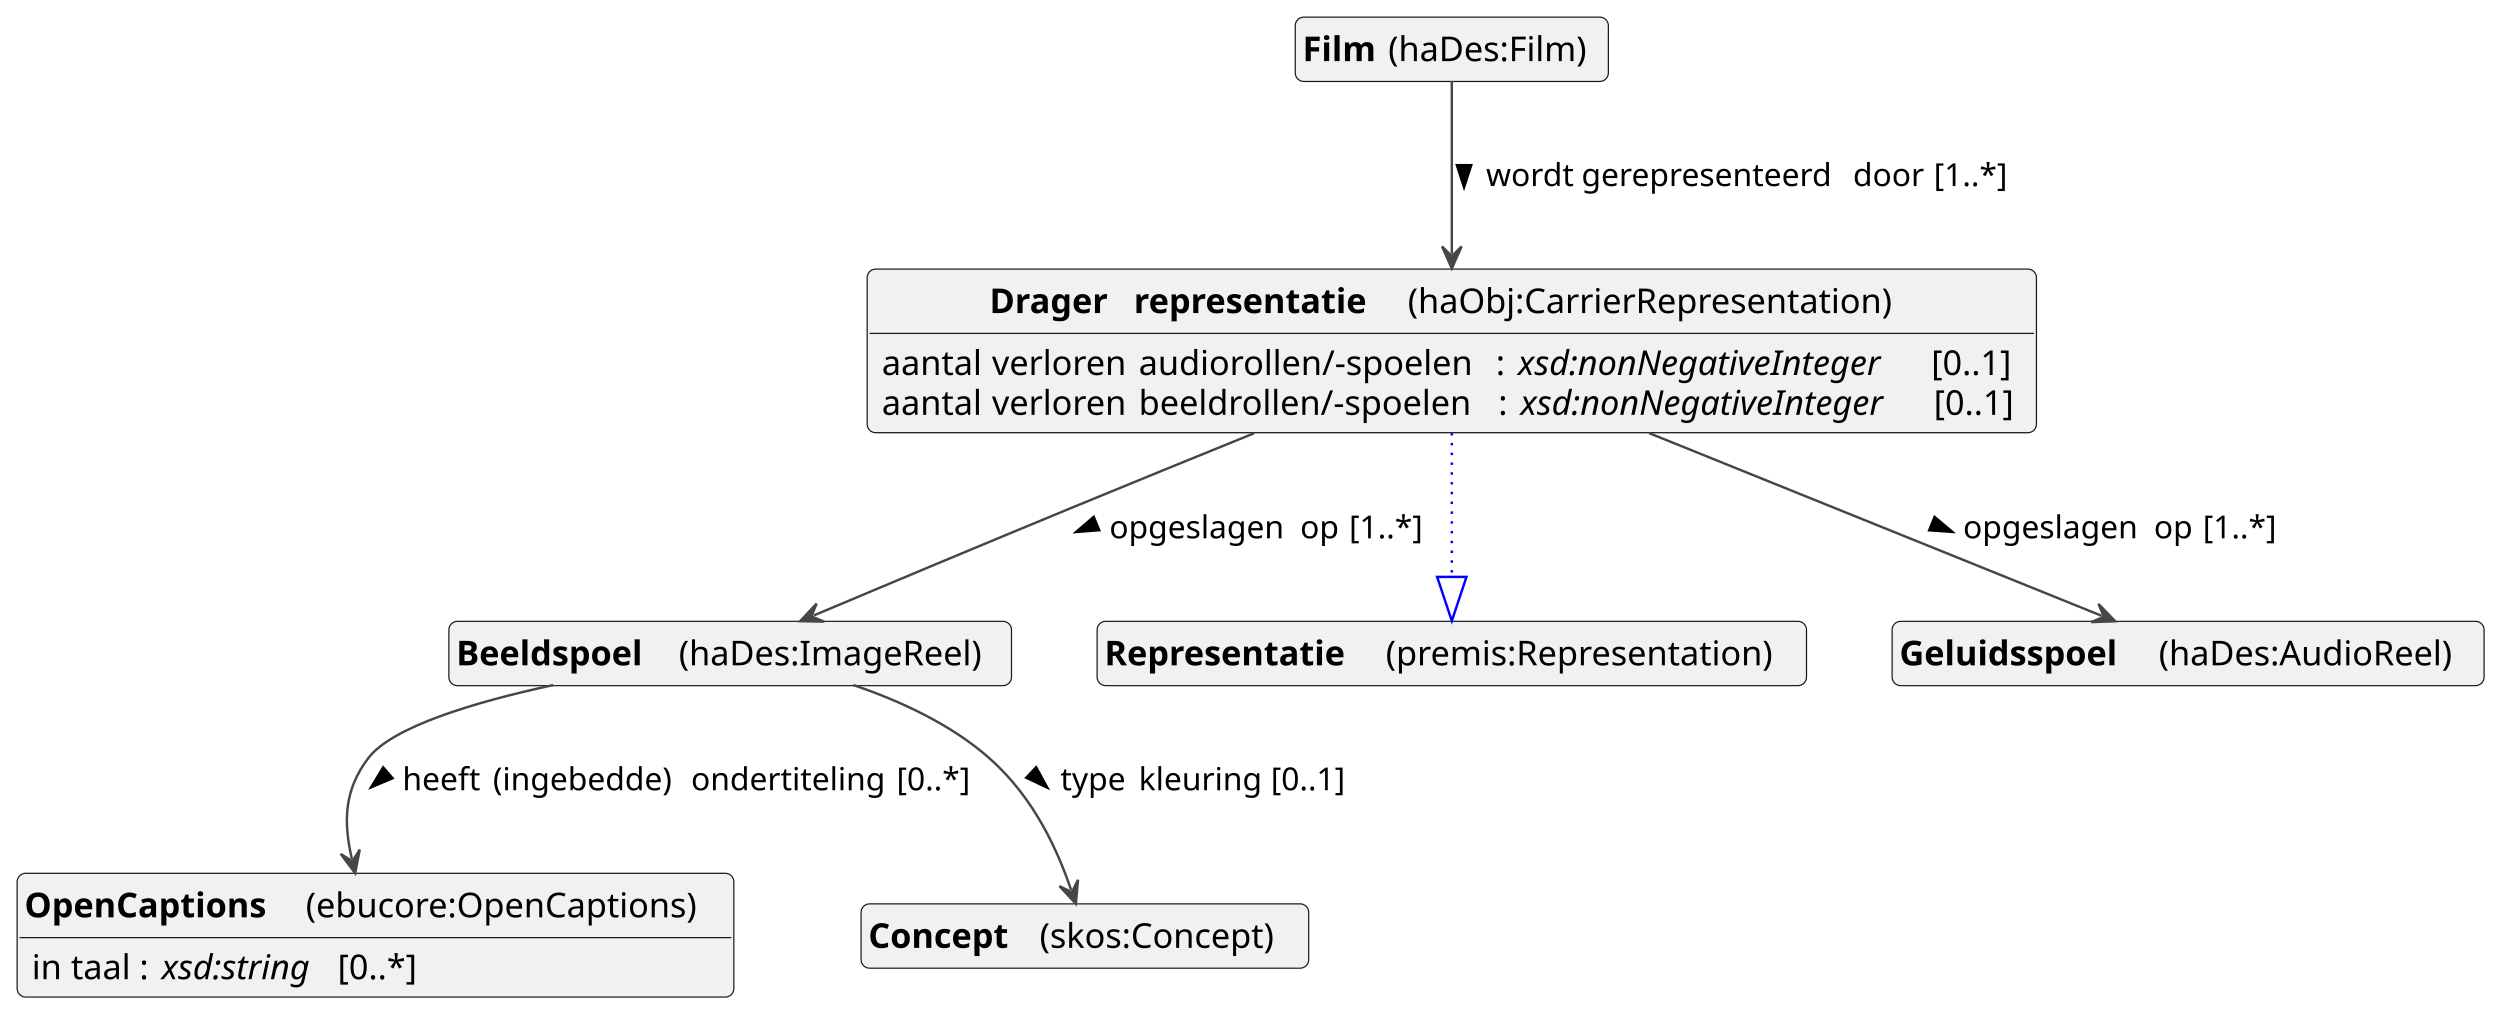
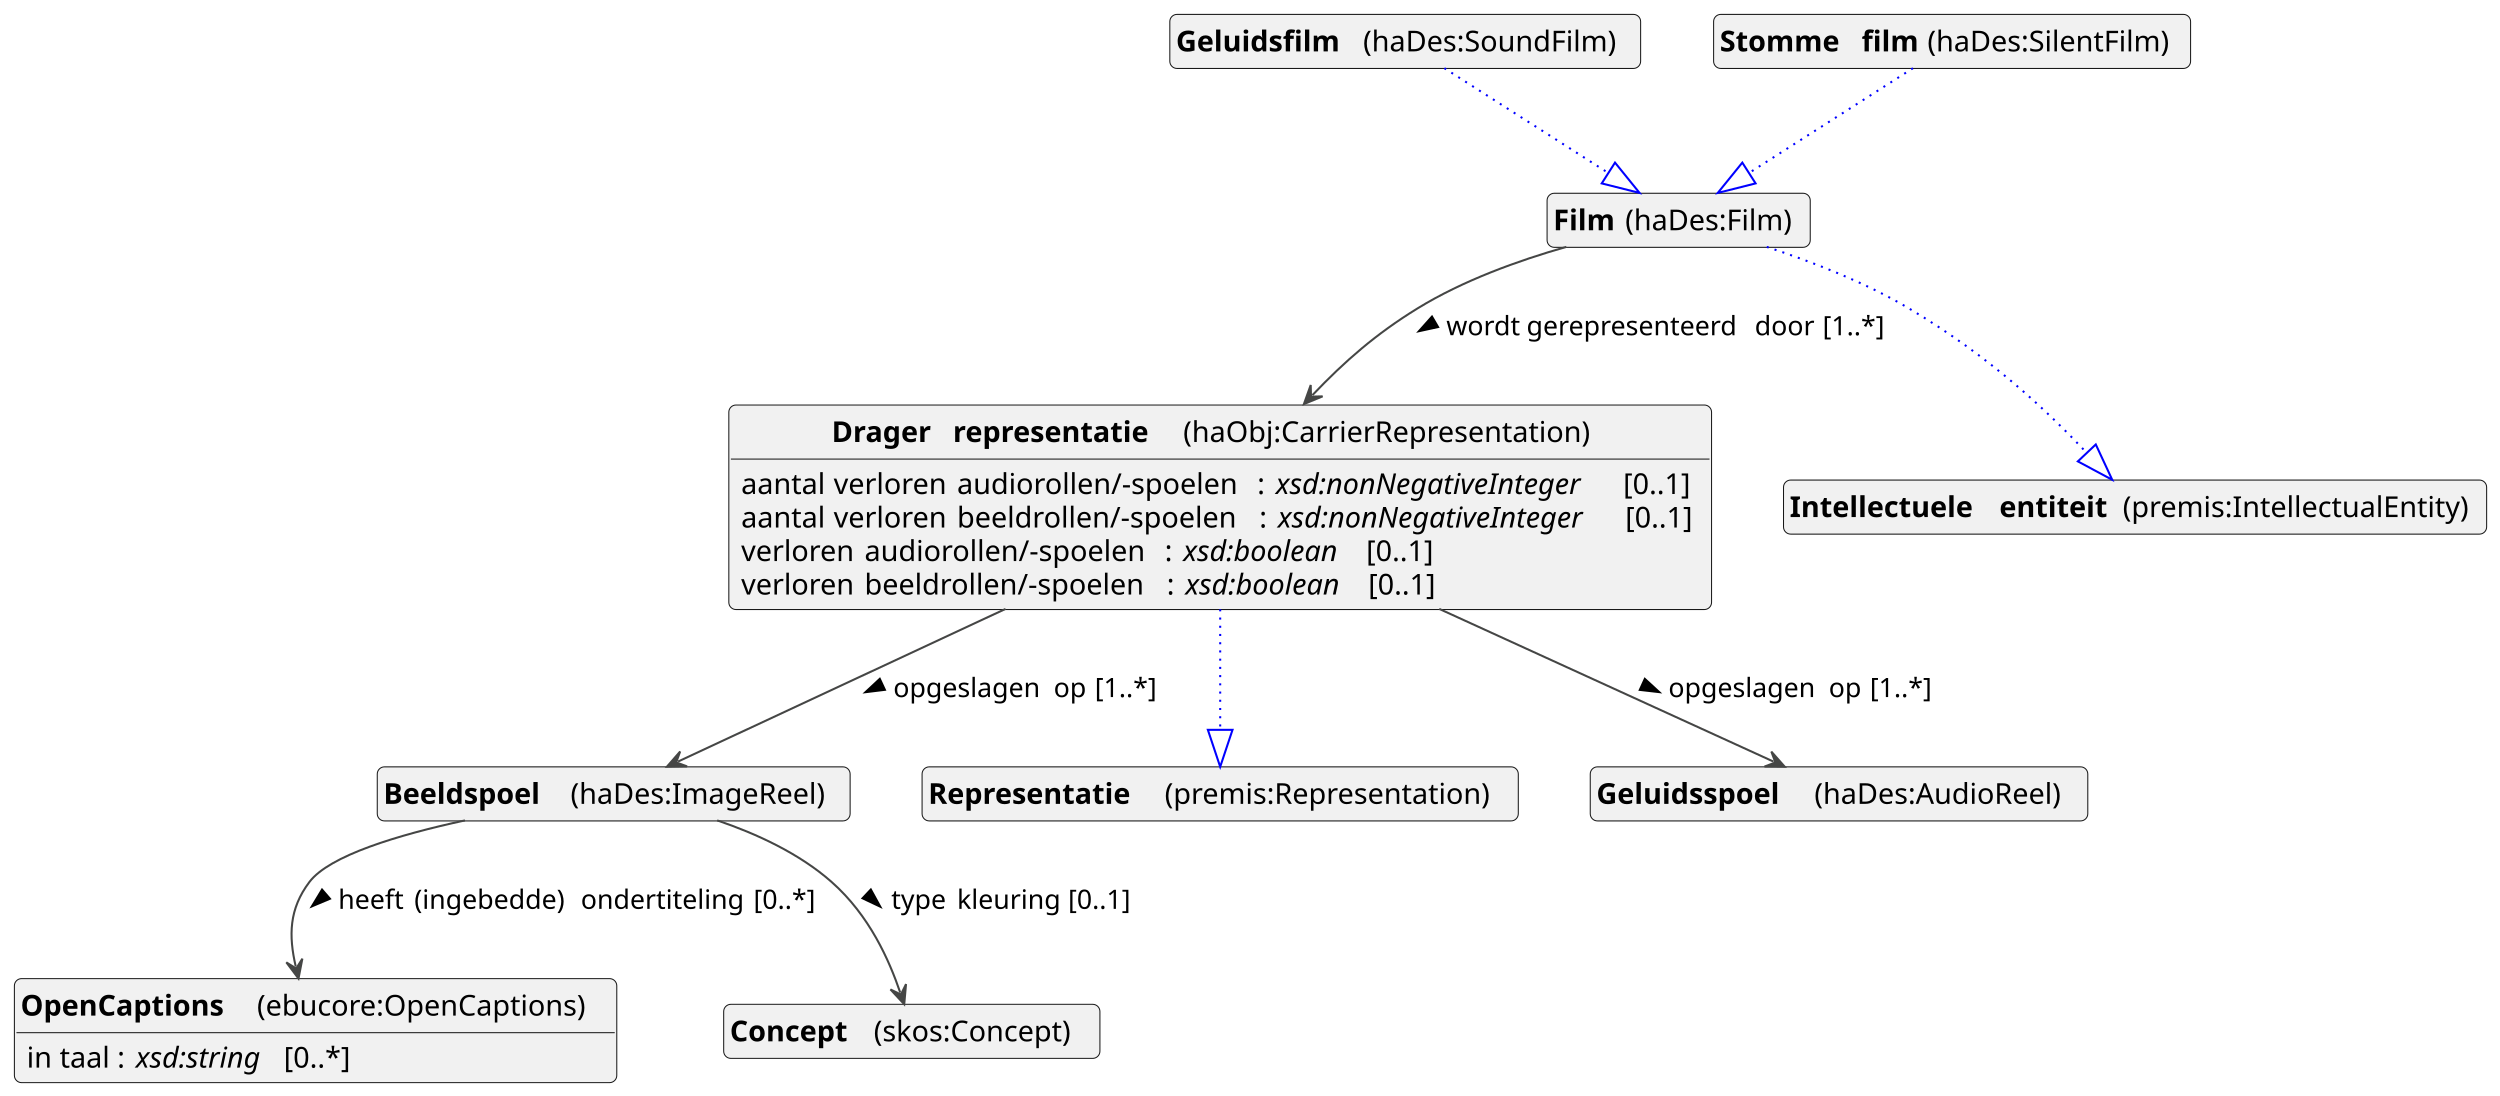
- <svg xmlns="http://www.w3.org/2000/svg" xmlns:xlink="http://www.w3.org/1999/xlink" contentStyleType="text/css" height="414px" preserveAspectRatio="none" style="width:1022px;height:414px;background:#FFFFFF;" version="1.1" viewBox="0 0 1022 414" width="1022px" zoomAndPan="magnify">
+ <svg xmlns="http://www.w3.org/2000/svg" xmlns:xlink="http://www.w3.org/1999/xlink" contentStyleType="text/css" height="533px" preserveAspectRatio="none" style="width:1216px;height:533px;background:#FFFFFF;" version="1.1" viewBox="0 0 1216 533" width="1216px" zoomAndPan="magnify">
  <defs />
  <g>
    <a href="#ebucore%3AOpenCaptions" target="_top" title="#ebucore%3AOpenCaptions" xlink:actuate="onRequest" xlink:href="#ebucore%3AOpenCaptions" xlink:show="new" xlink:title="#ebucore%3AOpenCaptions" xlink:type="simple">
      <g id="elem_ebucore_OpenCaptions">
-         <rect codeLine="15" fill="#F1F1F1" height="50.594" id="ebucore_OpenCaptions" rx="3.5" ry="3.5" style="stroke:#181818;stroke-width:0.5;" width="293" x="7" y="357" />
-         <text fill="#000000" font-family="sans-serif" font-size="14" font-weight="bold" lengthAdjust="spacing" textLength="111" x="10" y="374.995">OpenCaptions</text>
-         <text fill="#000000" font-family="sans-serif" font-size="14" lengthAdjust="spacing" textLength="4" x="121" y="374.995"> </text>
-         <text fill="#000000" font-family="sans-serif" font-size="14" lengthAdjust="spacing" textLength="172" x="125" y="374.995">(ebucore:OpenCaptions)</text>
-         <line style="stroke:#181818;stroke-width:0.5;" x1="8" x2="299" y1="383.297" y2="383.297" />
-         <text fill="#000000" font-family="sans-serif" font-size="14" lengthAdjust="spacing" textLength="12" x="13" y="400.292">in</text>
-         <text fill="#000000" font-family="sans-serif" font-size="14" lengthAdjust="spacing" textLength="4" x="25" y="400.292"> </text>
-         <text fill="#000000" font-family="sans-serif" font-size="14" lengthAdjust="spacing" textLength="24" x="29" y="400.292">taal</text>
-         <text fill="#000000" font-family="sans-serif" font-size="14" lengthAdjust="spacing" textLength="4" x="53" y="400.292"> </text>
-         <text fill="#000000" font-family="sans-serif" font-size="14" lengthAdjust="spacing" textLength="5" x="57" y="400.292">:</text>
-         <text fill="#000000" font-family="sans-serif" font-size="14" lengthAdjust="spacing" textLength="4" x="62" y="400.292"> </text>
-         <text fill="#000000" font-family="sans-serif" font-size="14" font-style="italic" lengthAdjust="spacing" textLength="68" x="66" y="400.292">xsd:string</text>
-         <text fill="#000000" font-family="sans-serif" font-size="14" lengthAdjust="spacing" textLength="4" x="134" y="400.292"> </text>
-         <text fill="#000000" font-family="sans-serif" font-size="14" lengthAdjust="spacing" textLength="34" x="138" y="400.292">[0..*]</text>
+         <rect codeLine="15" fill="#F1F1F1" height="50.594" id="ebucore_OpenCaptions" rx="3.5" ry="3.5" style="stroke:#181818;stroke-width:0.5;" width="293" x="7" y="476" />
+         <text fill="#000000" font-family="sans-serif" font-size="14" font-weight="bold" lengthAdjust="spacing" textLength="111" x="10" y="493.995">OpenCaptions</text>
+         <text fill="#000000" font-family="sans-serif" font-size="14" lengthAdjust="spacing" textLength="4" x="121" y="493.995"> </text>
+         <text fill="#000000" font-family="sans-serif" font-size="14" lengthAdjust="spacing" textLength="172" x="125" y="493.995">(ebucore:OpenCaptions)</text>
+         <line style="stroke:#181818;stroke-width:0.5;" x1="8" x2="299" y1="502.297" y2="502.297" />
+         <text fill="#000000" font-family="sans-serif" font-size="14" lengthAdjust="spacing" textLength="12" x="13" y="519.292">in</text>
+         <text fill="#000000" font-family="sans-serif" font-size="14" lengthAdjust="spacing" textLength="4" x="25" y="519.292"> </text>
+         <text fill="#000000" font-family="sans-serif" font-size="14" lengthAdjust="spacing" textLength="24" x="29" y="519.292">taal</text>
+         <text fill="#000000" font-family="sans-serif" font-size="14" lengthAdjust="spacing" textLength="4" x="53" y="519.292"> </text>
+         <text fill="#000000" font-family="sans-serif" font-size="14" lengthAdjust="spacing" textLength="5" x="57" y="519.292">:</text>
+         <text fill="#000000" font-family="sans-serif" font-size="14" lengthAdjust="spacing" textLength="4" x="62" y="519.292"> </text>
+         <text fill="#000000" font-family="sans-serif" font-size="14" font-style="italic" lengthAdjust="spacing" textLength="68" x="66" y="519.292">xsd:string</text>
+         <text fill="#000000" font-family="sans-serif" font-size="14" lengthAdjust="spacing" textLength="4" x="134" y="519.292"> </text>
+         <text fill="#000000" font-family="sans-serif" font-size="14" lengthAdjust="spacing" textLength="34" x="138" y="519.292">[0..*]</text>
      </g>
    </a>
    <a href="#haDes%3AImageReel" target="_top" title="#haDes%3AImageReel" xlink:actuate="onRequest" xlink:href="#haDes%3AImageReel" xlink:show="new" xlink:title="#haDes%3AImageReel" xlink:type="simple">
      <g id="elem_haDes_ImageReel">
-         <rect codeLine="16" fill="#F1F1F1" height="26.297" id="haDes_ImageReel" rx="3.5" ry="3.5" style="stroke:#181818;stroke-width:0.5;" width="230" x="183.5" y="254" />
-         <text fill="#000000" font-family="sans-serif" font-size="14" font-weight="bold" lengthAdjust="spacing" textLength="87" x="186.5" y="271.995">Beeldspoel</text>
-         <text fill="#000000" font-family="sans-serif" font-size="14" lengthAdjust="spacing" textLength="4" x="273.5" y="271.995"> </text>
-         <text fill="#000000" font-family="sans-serif" font-size="14" lengthAdjust="spacing" textLength="133" x="277.5" y="271.995">(haDes:ImageReel)</text>
+         <rect codeLine="16" fill="#F1F1F1" height="26.297" id="haDes_ImageReel" rx="3.5" ry="3.5" style="stroke:#181818;stroke-width:0.5;" width="230" x="183.5" y="373" />
+         <text fill="#000000" font-family="sans-serif" font-size="14" font-weight="bold" lengthAdjust="spacing" textLength="87" x="186.5" y="390.995">Beeldspoel</text>
+         <text fill="#000000" font-family="sans-serif" font-size="14" lengthAdjust="spacing" textLength="4" x="273.5" y="390.995"> </text>
+         <text fill="#000000" font-family="sans-serif" font-size="14" lengthAdjust="spacing" textLength="133" x="277.5" y="390.995">(haDes:ImageReel)</text>
      </g>
    </a>
    <a href="../../terms/nl#skos%3AConcept" target="_top" title="../../terms/nl#skos%3AConcept" xlink:actuate="onRequest" xlink:href="../../terms/nl#skos%3AConcept" xlink:show="new" xlink:title="../../terms/nl#skos%3AConcept" xlink:type="simple">
      <g id="elem_skos_Concept">
-         <rect codeLine="17" fill="#F1F1F1" height="26.297" id="skos_Concept" rx="3.5" ry="3.5" style="stroke:#181818;stroke-width:0.5;" width="183" x="352" y="369.5" />
-         <text fill="#000000" font-family="sans-serif" font-size="14" font-weight="bold" lengthAdjust="spacing" textLength="66" x="355" y="387.495">Concept</text>
-         <text fill="#000000" font-family="sans-serif" font-size="14" lengthAdjust="spacing" textLength="4" x="421" y="387.495"> </text>
-         <text fill="#000000" font-family="sans-serif" font-size="14" lengthAdjust="spacing" textLength="107" x="425" y="387.495">(skos:Concept)</text>
+         <rect codeLine="17" fill="#F1F1F1" height="26.297" id="skos_Concept" rx="3.5" ry="3.5" style="stroke:#181818;stroke-width:0.5;" width="183" x="352" y="488.5" />
+         <text fill="#000000" font-family="sans-serif" font-size="14" font-weight="bold" lengthAdjust="spacing" textLength="66" x="355" y="506.495">Concept</text>
+         <text fill="#000000" font-family="sans-serif" font-size="14" lengthAdjust="spacing" textLength="4" x="421" y="506.495"> </text>
+         <text fill="#000000" font-family="sans-serif" font-size="14" lengthAdjust="spacing" textLength="107" x="425" y="506.495">(skos:Concept)</text>
      </g>
    </a>
    <a href="../../audiovisual/nl#haObj%3ACarrierRepresentation" target="_top" title="../../audiovisual/nl#haObj%3ACarrierRepresentation" xlink:actuate="onRequest" xlink:href="../../audiovisual/nl#haObj%3ACarrierRepresentation" xlink:show="new" xlink:title="../../audiovisual/nl#haObj%3ACarrierRepresentation" xlink:type="simple">
      <g id="elem_haObj_CarrierRepresentation">
-         <rect codeLine="18" fill="#F1F1F1" height="66.891" id="haObj_CarrierRepresentation" rx="3.5" ry="3.5" style="stroke:#181818;stroke-width:0.5;" width="478" x="354.5" y="110" />
-         <text fill="#000000" font-family="sans-serif" font-size="14" font-weight="bold" lengthAdjust="spacing" textLength="54" x="404.5" y="127.995">Drager</text>
-         <text fill="#000000" font-family="sans-serif" font-size="14" font-weight="bold" lengthAdjust="spacing" textLength="5" x="458.5" y="127.995"> </text>
-         <text fill="#000000" font-family="sans-serif" font-size="14" font-weight="bold" lengthAdjust="spacing" textLength="108" x="463.5" y="127.995">representatie</text>
-         <text fill="#000000" font-family="sans-serif" font-size="14" lengthAdjust="spacing" textLength="4" x="571.5" y="127.995"> </text>
-         <text fill="#000000" font-family="sans-serif" font-size="14" lengthAdjust="spacing" textLength="207" x="575.5" y="127.995">(haObj:CarrierRepresentation)</text>
-         <line style="stroke:#181818;stroke-width:0.5;" x1="355.5" x2="831.5" y1="136.297" y2="136.297" />
-         <text fill="#000000" font-family="sans-serif" font-size="14" lengthAdjust="spacing" textLength="41" x="360.5" y="153.292">aantal</text>
-         <text fill="#000000" font-family="sans-serif" font-size="14" lengthAdjust="spacing" textLength="4" x="401.5" y="153.292"> </text>
-         <text fill="#000000" font-family="sans-serif" font-size="14" lengthAdjust="spacing" textLength="56" x="405.5" y="153.292">verloren</text>
-         <text fill="#000000" font-family="sans-serif" font-size="14" lengthAdjust="spacing" textLength="4" x="461.5" y="153.292"> </text>
-         <text fill="#000000" font-family="sans-serif" font-size="14" lengthAdjust="spacing" textLength="142" x="465.5" y="153.292">audiorollen/-spoelen</text>
-         <text fill="#000000" font-family="sans-serif" font-size="14" lengthAdjust="spacing" textLength="4" x="607.5" y="153.292"> </text>
-         <text fill="#000000" font-family="sans-serif" font-size="14" lengthAdjust="spacing" textLength="5" x="611.5" y="153.292">:</text>
-         <text fill="#000000" font-family="sans-serif" font-size="14" lengthAdjust="spacing" textLength="4" x="616.5" y="153.292"> </text>
-         <text fill="#000000" font-family="sans-serif" font-size="14" font-style="italic" lengthAdjust="spacing" textLength="165" x="620.5" y="153.292">xsd:nonNegativeInteger</text>
-         <text fill="#000000" font-family="sans-serif" font-size="14" lengthAdjust="spacing" textLength="4" x="785.5" y="153.292"> </text>
-         <text fill="#000000" font-family="sans-serif" font-size="14" lengthAdjust="spacing" textLength="36" x="789.5" y="153.292">[0..1]</text>
-         <text fill="#000000" font-family="sans-serif" font-size="14" lengthAdjust="spacing" textLength="41" x="360.5" y="169.589">aantal</text>
-         <text fill="#000000" font-family="sans-serif" font-size="14" lengthAdjust="spacing" textLength="4" x="401.5" y="169.589"> </text>
-         <text fill="#000000" font-family="sans-serif" font-size="14" lengthAdjust="spacing" textLength="56" x="405.5" y="169.589">verloren</text>
-         <text fill="#000000" font-family="sans-serif" font-size="14" lengthAdjust="spacing" textLength="4" x="461.5" y="169.589"> </text>
-         <text fill="#000000" font-family="sans-serif" font-size="14" lengthAdjust="spacing" textLength="143" x="465.5" y="169.589">beeldrollen/-spoelen</text>
-         <text fill="#000000" font-family="sans-serif" font-size="14" lengthAdjust="spacing" textLength="4" x="608.5" y="169.589"> </text>
-         <text fill="#000000" font-family="sans-serif" font-size="14" lengthAdjust="spacing" textLength="5" x="612.5" y="169.589">:</text>
-         <text fill="#000000" font-family="sans-serif" font-size="14" lengthAdjust="spacing" textLength="4" x="617.5" y="169.589"> </text>
-         <text fill="#000000" font-family="sans-serif" font-size="14" font-style="italic" lengthAdjust="spacing" textLength="165" x="621.5" y="169.589">xsd:nonNegativeInteger</text>
-         <text fill="#000000" font-family="sans-serif" font-size="14" lengthAdjust="spacing" textLength="4" x="786.5" y="169.589"> </text>
-         <text fill="#000000" font-family="sans-serif" font-size="14" lengthAdjust="spacing" textLength="36" x="790.5" y="169.589">[0..1]</text>
+         <rect codeLine="18" fill="#F1F1F1" height="99.484" id="haObj_CarrierRepresentation" rx="3.5" ry="3.5" style="stroke:#181818;stroke-width:0.5;" width="478" x="354.5" y="197" />
+         <text fill="#000000" font-family="sans-serif" font-size="14" font-weight="bold" lengthAdjust="spacing" textLength="54" x="404.5" y="214.995">Drager</text>
+         <text fill="#000000" font-family="sans-serif" font-size="14" font-weight="bold" lengthAdjust="spacing" textLength="5" x="458.5" y="214.995"> </text>
+         <text fill="#000000" font-family="sans-serif" font-size="14" font-weight="bold" lengthAdjust="spacing" textLength="108" x="463.5" y="214.995">representatie</text>
+         <text fill="#000000" font-family="sans-serif" font-size="14" lengthAdjust="spacing" textLength="4" x="571.5" y="214.995"> </text>
+         <text fill="#000000" font-family="sans-serif" font-size="14" lengthAdjust="spacing" textLength="207" x="575.5" y="214.995">(haObj:CarrierRepresentation)</text>
+         <line style="stroke:#181818;stroke-width:0.5;" x1="355.5" x2="831.5" y1="223.297" y2="223.297" />
+         <text fill="#000000" font-family="sans-serif" font-size="14" lengthAdjust="spacing" textLength="41" x="360.5" y="240.292">aantal</text>
+         <text fill="#000000" font-family="sans-serif" font-size="14" lengthAdjust="spacing" textLength="4" x="401.5" y="240.292"> </text>
+         <text fill="#000000" font-family="sans-serif" font-size="14" lengthAdjust="spacing" textLength="56" x="405.5" y="240.292">verloren</text>
+         <text fill="#000000" font-family="sans-serif" font-size="14" lengthAdjust="spacing" textLength="4" x="461.5" y="240.292"> </text>
+         <text fill="#000000" font-family="sans-serif" font-size="14" lengthAdjust="spacing" textLength="142" x="465.5" y="240.292">audiorollen/-spoelen</text>
+         <text fill="#000000" font-family="sans-serif" font-size="14" lengthAdjust="spacing" textLength="4" x="607.5" y="240.292"> </text>
+         <text fill="#000000" font-family="sans-serif" font-size="14" lengthAdjust="spacing" textLength="5" x="611.5" y="240.292">:</text>
+         <text fill="#000000" font-family="sans-serif" font-size="14" lengthAdjust="spacing" textLength="4" x="616.5" y="240.292"> </text>
+         <text fill="#000000" font-family="sans-serif" font-size="14" font-style="italic" lengthAdjust="spacing" textLength="165" x="620.5" y="240.292">xsd:nonNegativeInteger</text>
+         <text fill="#000000" font-family="sans-serif" font-size="14" lengthAdjust="spacing" textLength="4" x="785.5" y="240.292"> </text>
+         <text fill="#000000" font-family="sans-serif" font-size="14" lengthAdjust="spacing" textLength="36" x="789.5" y="240.292">[0..1]</text>
+         <text fill="#000000" font-family="sans-serif" font-size="14" lengthAdjust="spacing" textLength="41" x="360.5" y="256.589">aantal</text>
+         <text fill="#000000" font-family="sans-serif" font-size="14" lengthAdjust="spacing" textLength="4" x="401.5" y="256.589"> </text>
+         <text fill="#000000" font-family="sans-serif" font-size="14" lengthAdjust="spacing" textLength="56" x="405.5" y="256.589">verloren</text>
+         <text fill="#000000" font-family="sans-serif" font-size="14" lengthAdjust="spacing" textLength="4" x="461.5" y="256.589"> </text>
+         <text fill="#000000" font-family="sans-serif" font-size="14" lengthAdjust="spacing" textLength="143" x="465.5" y="256.589">beeldrollen/-spoelen</text>
+         <text fill="#000000" font-family="sans-serif" font-size="14" lengthAdjust="spacing" textLength="4" x="608.5" y="256.589"> </text>
+         <text fill="#000000" font-family="sans-serif" font-size="14" lengthAdjust="spacing" textLength="5" x="612.5" y="256.589">:</text>
+         <text fill="#000000" font-family="sans-serif" font-size="14" lengthAdjust="spacing" textLength="4" x="617.5" y="256.589"> </text>
+         <text fill="#000000" font-family="sans-serif" font-size="14" font-style="italic" lengthAdjust="spacing" textLength="165" x="621.5" y="256.589">xsd:nonNegativeInteger</text>
+         <text fill="#000000" font-family="sans-serif" font-size="14" lengthAdjust="spacing" textLength="4" x="786.5" y="256.589"> </text>
+         <text fill="#000000" font-family="sans-serif" font-size="14" lengthAdjust="spacing" textLength="36" x="790.5" y="256.589">[0..1]</text>
+         <text fill="#000000" font-family="sans-serif" font-size="14" lengthAdjust="spacing" textLength="56" x="360.5" y="272.886">verloren</text>
+         <text fill="#000000" font-family="sans-serif" font-size="14" lengthAdjust="spacing" textLength="4" x="416.5" y="272.886"> </text>
+         <text fill="#000000" font-family="sans-serif" font-size="14" lengthAdjust="spacing" textLength="142" x="420.5" y="272.886">audiorollen/-spoelen</text>
+         <text fill="#000000" font-family="sans-serif" font-size="14" lengthAdjust="spacing" textLength="4" x="562.5" y="272.886"> </text>
+         <text fill="#000000" font-family="sans-serif" font-size="14" lengthAdjust="spacing" textLength="5" x="566.5" y="272.886">:</text>
+         <text fill="#000000" font-family="sans-serif" font-size="14" lengthAdjust="spacing" textLength="4" x="571.5" y="272.886"> </text>
+         <text fill="#000000" font-family="sans-serif" font-size="14" font-style="italic" lengthAdjust="spacing" textLength="85" x="575.5" y="272.886">xsd:boolean</text>
+         <text fill="#000000" font-family="sans-serif" font-size="14" lengthAdjust="spacing" textLength="4" x="660.5" y="272.886"> </text>
+         <text fill="#000000" font-family="sans-serif" font-size="14" lengthAdjust="spacing" textLength="36" x="664.5" y="272.886">[0..1]</text>
+         <text fill="#000000" font-family="sans-serif" font-size="14" lengthAdjust="spacing" textLength="56" x="360.5" y="289.183">verloren</text>
+         <text fill="#000000" font-family="sans-serif" font-size="14" lengthAdjust="spacing" textLength="4" x="416.5" y="289.183"> </text>
+         <text fill="#000000" font-family="sans-serif" font-size="14" lengthAdjust="spacing" textLength="143" x="420.5" y="289.183">beeldrollen/-spoelen</text>
+         <text fill="#000000" font-family="sans-serif" font-size="14" lengthAdjust="spacing" textLength="4" x="563.5" y="289.183"> </text>
+         <text fill="#000000" font-family="sans-serif" font-size="14" lengthAdjust="spacing" textLength="5" x="567.5" y="289.183">:</text>
+         <text fill="#000000" font-family="sans-serif" font-size="14" lengthAdjust="spacing" textLength="4" x="572.5" y="289.183"> </text>
+         <text fill="#000000" font-family="sans-serif" font-size="14" font-style="italic" lengthAdjust="spacing" textLength="85" x="576.5" y="289.183">xsd:boolean</text>
+         <text fill="#000000" font-family="sans-serif" font-size="14" lengthAdjust="spacing" textLength="4" x="661.5" y="289.183"> </text>
+         <text fill="#000000" font-family="sans-serif" font-size="14" lengthAdjust="spacing" textLength="36" x="665.5" y="289.183">[0..1]</text>
      </g>
    </a>
    <a href="#premis%3ARepresentation" target="_top" title="#premis%3ARepresentation" xlink:actuate="onRequest" xlink:href="#premis%3ARepresentation" xlink:show="new" xlink:title="#premis%3ARepresentation" xlink:type="simple">
      <g id="elem_premis_Representation">
-         <rect codeLine="19" fill="#F1F1F1" height="26.297" id="premis_Representation" rx="3.5" ry="3.5" style="stroke:#181818;stroke-width:0.5;" width="290" x="448.5" y="254" />
-         <text fill="#000000" font-family="sans-serif" font-size="14" font-weight="bold" lengthAdjust="spacing" textLength="111" x="451.5" y="271.995">Representatie</text>
-         <text fill="#000000" font-family="sans-serif" font-size="14" lengthAdjust="spacing" textLength="4" x="562.5" y="271.995"> </text>
-         <text fill="#000000" font-family="sans-serif" font-size="14" lengthAdjust="spacing" textLength="169" x="566.5" y="271.995">(premis:Representation)</text>
+         <rect codeLine="19" fill="#F1F1F1" height="26.297" id="premis_Representation" rx="3.5" ry="3.5" style="stroke:#181818;stroke-width:0.5;" width="290" x="448.5" y="373" />
+         <text fill="#000000" font-family="sans-serif" font-size="14" font-weight="bold" lengthAdjust="spacing" textLength="111" x="451.5" y="390.995">Representatie</text>
+         <text fill="#000000" font-family="sans-serif" font-size="14" lengthAdjust="spacing" textLength="4" x="562.5" y="390.995"> </text>
+         <text fill="#000000" font-family="sans-serif" font-size="14" lengthAdjust="spacing" textLength="169" x="566.5" y="390.995">(premis:Representation)</text>
      </g>
    </a>
    <a href="#haDes%3AFilm" target="_top" title="#haDes%3AFilm" xlink:actuate="onRequest" xlink:href="#haDes%3AFilm" xlink:show="new" xlink:title="#haDes%3AFilm" xlink:type="simple">
      <g id="elem_haDes_Film">
-         <rect codeLine="20" fill="#F1F1F1" height="26.297" id="haDes_Film" rx="3.5" ry="3.5" style="stroke:#181818;stroke-width:0.5;" width="128" x="529.5" y="7" />
-         <text fill="#000000" font-family="sans-serif" font-size="14" font-weight="bold" lengthAdjust="spacing" textLength="31" x="532.5" y="24.995">Film</text>
-         <text fill="#000000" font-family="sans-serif" font-size="14" lengthAdjust="spacing" textLength="4" x="563.5" y="24.995"> </text>
-         <text fill="#000000" font-family="sans-serif" font-size="14" lengthAdjust="spacing" textLength="87" x="567.5" y="24.995">(haDes:Film)</text>
+         <rect codeLine="26" fill="#F1F1F1" height="26.297" id="haDes_Film" rx="3.5" ry="3.5" style="stroke:#181818;stroke-width:0.5;" width="128" x="752.5" y="94" />
+         <text fill="#000000" font-family="sans-serif" font-size="14" font-weight="bold" lengthAdjust="spacing" textLength="31" x="755.5" y="111.995">Film</text>
+         <text fill="#000000" font-family="sans-serif" font-size="14" lengthAdjust="spacing" textLength="4" x="786.5" y="111.995"> </text>
+         <text fill="#000000" font-family="sans-serif" font-size="14" lengthAdjust="spacing" textLength="87" x="790.5" y="111.995">(haDes:Film)</text>
+       </g>
+     </a>
+     <a href="#premis%3AIntellectualEntity" target="_top" title="#premis%3AIntellectualEntity" xlink:actuate="onRequest" xlink:href="#premis%3AIntellectualEntity" xlink:show="new" xlink:title="#premis%3AIntellectualEntity" xlink:type="simple">
+       <g id="elem_premis_IntellectualEntity">
+         <rect codeLine="21" fill="#F1F1F1" height="26.297" id="premis_IntellectualEntity" rx="3.5" ry="3.5" style="stroke:#181818;stroke-width:0.5;" width="342" x="867.5" y="233.5" />
+         <text fill="#000000" font-family="sans-serif" font-size="14" font-weight="bold" lengthAdjust="spacing" textLength="97" x="870.5" y="251.495">Intellectuele</text>
+         <text fill="#000000" font-family="sans-serif" font-size="14" font-weight="bold" lengthAdjust="spacing" textLength="5" x="967.5" y="251.495"> </text>
+         <text fill="#000000" font-family="sans-serif" font-size="14" font-weight="bold" lengthAdjust="spacing" textLength="56" x="972.5" y="251.495">entiteit</text>
+         <text fill="#000000" font-family="sans-serif" font-size="14" lengthAdjust="spacing" textLength="4" x="1028.5" y="251.495"> </text>
+         <text fill="#000000" font-family="sans-serif" font-size="14" lengthAdjust="spacing" textLength="174" x="1032.5" y="251.495">(premis:IntellectualEntity)</text>
+       </g>
+     </a>
+     <a href="#haDes%3ASoundFilm" target="_top" title="#haDes%3ASoundFilm" xlink:actuate="onRequest" xlink:href="#haDes%3ASoundFilm" xlink:show="new" xlink:title="#haDes%3ASoundFilm" xlink:type="simple">
+       <g id="elem_haDes_SoundFilm">
+         <rect codeLine="22" fill="#F1F1F1" height="26.297" id="haDes_SoundFilm" rx="3.5" ry="3.5" style="stroke:#181818;stroke-width:0.5;" width="229" x="569" y="7" />
+         <text fill="#000000" font-family="sans-serif" font-size="14" font-weight="bold" lengthAdjust="spacing" textLength="87" x="572" y="24.995">Geluidsfilm</text>
+         <text fill="#000000" font-family="sans-serif" font-size="14" lengthAdjust="spacing" textLength="4" x="659" y="24.995"> </text>
+         <text fill="#000000" font-family="sans-serif" font-size="14" lengthAdjust="spacing" textLength="132" x="663" y="24.995">(haDes:SoundFilm)</text>
      </g>
    </a>
    <a href="#haDes%3AAudioReel" target="_top" title="#haDes%3AAudioReel" xlink:actuate="onRequest" xlink:href="#haDes%3AAudioReel" xlink:show="new" xlink:title="#haDes%3AAudioReel" xlink:type="simple">
      <g id="elem_haDes_AudioReel">
-         <rect codeLine="21" fill="#F1F1F1" height="26.297" id="haDes_AudioReel" rx="3.5" ry="3.5" style="stroke:#181818;stroke-width:0.5;" width="242" x="773.5" y="254" />
-         <text fill="#000000" font-family="sans-serif" font-size="14" font-weight="bold" lengthAdjust="spacing" textLength="102" x="776.5" y="271.995">Geluidsspoel</text>
-         <text fill="#000000" font-family="sans-serif" font-size="14" lengthAdjust="spacing" textLength="4" x="878.5" y="271.995"> </text>
-         <text fill="#000000" font-family="sans-serif" font-size="14" lengthAdjust="spacing" textLength="130" x="882.5" y="271.995">(haDes:AudioReel)</text>
+         <rect codeLine="24" fill="#F1F1F1" height="26.297" id="haDes_AudioReel" rx="3.5" ry="3.5" style="stroke:#181818;stroke-width:0.5;" width="242" x="773.5" y="373" />
+         <text fill="#000000" font-family="sans-serif" font-size="14" font-weight="bold" lengthAdjust="spacing" textLength="102" x="776.5" y="390.995">Geluidsspoel</text>
+         <text fill="#000000" font-family="sans-serif" font-size="14" lengthAdjust="spacing" textLength="4" x="878.5" y="390.995"> </text>
+         <text fill="#000000" font-family="sans-serif" font-size="14" lengthAdjust="spacing" textLength="130" x="882.5" y="390.995">(haDes:AudioReel)</text>
+       </g>
+     </a>
+     <a href="#haDes%3ASilentFilm" target="_top" title="#haDes%3ASilentFilm" xlink:actuate="onRequest" xlink:href="#haDes%3ASilentFilm" xlink:show="new" xlink:title="#haDes%3ASilentFilm" xlink:type="simple">
+       <g id="elem_haDes_SilentFilm">
+         <rect codeLine="25" fill="#F1F1F1" height="26.297" id="haDes_SilentFilm" rx="3.5" ry="3.5" style="stroke:#181818;stroke-width:0.5;" width="232" x="833.5" y="7" />
+         <text fill="#000000" font-family="sans-serif" font-size="14" font-weight="bold" lengthAdjust="spacing" textLength="64" x="836.5" y="24.995">Stomme</text>
+         <text fill="#000000" font-family="sans-serif" font-size="14" font-weight="bold" lengthAdjust="spacing" textLength="5" x="900.5" y="24.995"> </text>
+         <text fill="#000000" font-family="sans-serif" font-size="14" font-weight="bold" lengthAdjust="spacing" textLength="28" x="905.5" y="24.995">film</text>
+         <text fill="#000000" font-family="sans-serif" font-size="14" lengthAdjust="spacing" textLength="4" x="933.5" y="24.995"> </text>
+         <text fill="#000000" font-family="sans-serif" font-size="14" lengthAdjust="spacing" textLength="125" x="937.5" y="24.995">(haDes:SilentFilm)</text>
      </g>
    </a>
    <g id="link_haDes_ImageReel_ebucore_OpenCaptions">
-       <path codeLine="28" d="M226.16,280.05 C193.56,287.1 160.2,297.16 150.5,310 C140.54,323.18 140.395,336.123 143.845,351.123 " fill="none" id="haDes_ImageReel-to-ebucore_OpenCaptions" style="stroke:#454645;stroke-width:1.0;" />
-       <polygon fill="#454645" points="145.19,356.97,147.071,347.302,144.069,352.097,139.274,349.096,145.19,356.97" style="stroke:#454645;stroke-width:1.0;" />
-       <polygon fill="#000000" points="151.715,321.834,160.482,318.147,156.641,313.698,151.715,321.834" style="stroke:#000000;stroke-width:1.0;" />
-       <text fill="#000000" font-family="sans-serif" font-size="13" lengthAdjust="spacing" textLength="33" x="164.5" y="323.067">heeft</text>
-       <text fill="#000000" font-family="sans-serif" font-size="13" lengthAdjust="spacing" textLength="4" x="197.5" y="323.067"> </text>
-       <text fill="#000000" font-family="sans-serif" font-size="13" lengthAdjust="spacing" textLength="77" x="201.5" y="323.067">(ingebedde)</text>
-       <text fill="#000000" font-family="sans-serif" font-size="13" lengthAdjust="spacing" textLength="4" x="278.5" y="323.067"> </text>
-       <text fill="#000000" font-family="sans-serif" font-size="13" lengthAdjust="spacing" textLength="80" x="282.5" y="323.067">ondertiteling</text>
-       <text fill="#000000" font-family="sans-serif" font-size="13" lengthAdjust="spacing" textLength="4" x="362.5" y="323.067"> </text>
-       <text fill="#000000" font-family="sans-serif" font-size="13" lengthAdjust="spacing" textLength="33" x="366.5" y="323.067">[0..*]</text>
+       <path codeLine="33" d="M226.16,399.05 C193.56,406.1 160.2,416.16 150.5,429 C140.54,442.18 140.395,455.123 143.845,470.123 " fill="none" id="haDes_ImageReel-to-ebucore_OpenCaptions" style="stroke:#454645;stroke-width:1.0;" />
+       <polygon fill="#454645" points="145.19,475.97,147.071,466.302,144.069,471.097,139.274,468.096,145.19,475.97" style="stroke:#454645;stroke-width:1.0;" />
+       <polygon fill="#000000" points="151.715,440.834,160.482,437.147,156.641,432.698,151.715,440.834" style="stroke:#000000;stroke-width:1.0;" />
+       <text fill="#000000" font-family="sans-serif" font-size="13" lengthAdjust="spacing" textLength="33" x="164.5" y="442.067">heeft</text>
+       <text fill="#000000" font-family="sans-serif" font-size="13" lengthAdjust="spacing" textLength="4" x="197.5" y="442.067"> </text>
+       <text fill="#000000" font-family="sans-serif" font-size="13" lengthAdjust="spacing" textLength="77" x="201.5" y="442.067">(ingebedde)</text>
+       <text fill="#000000" font-family="sans-serif" font-size="13" lengthAdjust="spacing" textLength="4" x="278.5" y="442.067"> </text>
+       <text fill="#000000" font-family="sans-serif" font-size="13" lengthAdjust="spacing" textLength="80" x="282.5" y="442.067">ondertiteling</text>
+       <text fill="#000000" font-family="sans-serif" font-size="13" lengthAdjust="spacing" textLength="4" x="362.5" y="442.067"> </text>
+       <text fill="#000000" font-family="sans-serif" font-size="13" lengthAdjust="spacing" textLength="33" x="366.5" y="442.067">[0..*]</text>
    </g>
    <g id="link_haDes_ImageReel_skos_Concept">
-       <path codeLine="29" d="M348.84,280.04 C367.91,286.51 388.79,296.1 404.5,310 C423.03,326.4 432.507,348.113 437.877,363.803 " fill="none" id="haDes_ImageReel-to-skos_Concept" style="stroke:#454645;stroke-width:1.0;" />
-       <polygon fill="#454645" points="439.82,369.48,440.69,359.67,438.201,364.749,433.121,362.26,439.82,369.48" style="stroke:#454645;stroke-width:1.0;" />
-       <polygon fill="#000000" points="428.142,321.992,423.567,313.654,419.54,317.935,428.142,321.992" style="stroke:#000000;stroke-width:1.0;" />
-       <text fill="#000000" font-family="sans-serif" font-size="13" lengthAdjust="spacing" textLength="28" x="433.5" y="323.067">type</text>
-       <text fill="#000000" font-family="sans-serif" font-size="13" lengthAdjust="spacing" textLength="4" x="461.5" y="323.067"> </text>
-       <text fill="#000000" font-family="sans-serif" font-size="13" lengthAdjust="spacing" textLength="50" x="465.5" y="323.067">kleuring</text>
-       <text fill="#000000" font-family="sans-serif" font-size="13" lengthAdjust="spacing" textLength="4" x="515.5" y="323.067"> </text>
-       <text fill="#000000" font-family="sans-serif" font-size="13" lengthAdjust="spacing" textLength="34" x="519.5" y="323.067">[0..1]</text>
+       <path codeLine="34" d="M348.84,399.04 C367.91,405.51 388.79,415.1 404.5,429 C423.03,445.4 432.507,467.113 437.877,482.803 " fill="none" id="haDes_ImageReel-to-skos_Concept" style="stroke:#454645;stroke-width:1.0;" />
+       <polygon fill="#454645" points="439.82,488.48,440.69,478.67,438.201,483.749,433.121,481.26,439.82,488.48" style="stroke:#454645;stroke-width:1.0;" />
+       <polygon fill="#000000" points="428.142,440.992,423.567,432.654,419.54,436.935,428.142,440.992" style="stroke:#000000;stroke-width:1.0;" />
+       <text fill="#000000" font-family="sans-serif" font-size="13" lengthAdjust="spacing" textLength="28" x="433.5" y="442.067">type</text>
+       <text fill="#000000" font-family="sans-serif" font-size="13" lengthAdjust="spacing" textLength="4" x="461.5" y="442.067"> </text>
+       <text fill="#000000" font-family="sans-serif" font-size="13" lengthAdjust="spacing" textLength="50" x="465.5" y="442.067">kleuring</text>
+       <text fill="#000000" font-family="sans-serif" font-size="13" lengthAdjust="spacing" textLength="4" x="515.5" y="442.067"> </text>
+       <text fill="#000000" font-family="sans-serif" font-size="13" lengthAdjust="spacing" textLength="34" x="519.5" y="442.067">[0..1]</text>
    </g>
    <g id="link_haObj_CarrierRepresentation_premis_Representation">
-       <path codeLine="33" d="M593.5,177.06 C593.5,202.37 593.5,218.06 593.5,235.83 " fill="none" id="haObj_CarrierRepresentation-to-premis_Representation" style="stroke:#0000FF;stroke-width:1.0;stroke-dasharray:1.0,3.0;" />
-       <polygon fill="none" points="593.5,253.83,599.5,235.83,587.5,235.83,593.5,253.83" style="stroke:#0000FF;stroke-width:1.0;" />
+       <path codeLine="38" d="M593.5,296.36 C593.5,323.84 593.5,337.96 593.5,354.98 " fill="none" id="haObj_CarrierRepresentation-to-premis_Representation" style="stroke:#0000FF;stroke-width:1.0;stroke-dasharray:1.0,3.0;" />
+       <polygon fill="none" points="593.5,372.98,599.5,354.98,587.5,354.98,593.5,372.98" style="stroke:#0000FF;stroke-width:1.0;" />
    </g>
    <g id="link_haObj_CarrierRepresentation_haDes_AudioReel">
-       <path codeLine="38" d="M674.16,177.06 C737.03,202.44 815.216,233.993 859.146,251.733 " fill="none" id="haObj_CarrierRepresentation-to-haDes_AudioReel" style="stroke:#454645;stroke-width:1.0;" />
-       <polygon fill="#454645" points="864.71,253.98,857.862,246.901,860.074,252.108,854.867,254.319,864.71,253.98" style="stroke:#454645;stroke-width:1.0;" />
-       <polygon fill="#000000" points="798.136,217.438,790.849,211.327,788.649,216.778,798.136,217.438" style="stroke:#000000;stroke-width:1.0;" />
-       <text fill="#000000" font-family="sans-serif" font-size="13" lengthAdjust="spacing" textLength="74" x="802.5" y="220.067">opgeslagen</text>
-       <text fill="#000000" font-family="sans-serif" font-size="13" lengthAdjust="spacing" textLength="4" x="876.5" y="220.067"> </text>
-       <text fill="#000000" font-family="sans-serif" font-size="13" lengthAdjust="spacing" textLength="16" x="880.5" y="220.067">op</text>
-       <text fill="#000000" font-family="sans-serif" font-size="13" lengthAdjust="spacing" textLength="4" x="896.5" y="220.067"> </text>
-       <text fill="#000000" font-family="sans-serif" font-size="13" lengthAdjust="spacing" textLength="33" x="900.5" y="220.067">[1..*]</text>
+       <path codeLine="45" d="M700.04,296.17 C760.25,323.67 825.282,353.387 862.652,370.457 " fill="none" id="haObj_CarrierRepresentation-to-haDes_AudioReel" style="stroke:#454645;stroke-width:1.0;" />
+       <polygon fill="#454645" points="868.11,372.95,861.586,365.572,863.562,370.873,858.262,372.849,868.11,372.95" style="stroke:#454645;stroke-width:1.0;" />
+       <polygon fill="#000000" points="807.048,336.644,800.042,330.212,797.6,335.559,807.048,336.644" style="stroke:#000000;stroke-width:1.0;" />
+       <text fill="#000000" font-family="sans-serif" font-size="13" lengthAdjust="spacing" textLength="74" x="811.5" y="339.067">opgeslagen</text>
+       <text fill="#000000" font-family="sans-serif" font-size="13" lengthAdjust="spacing" textLength="4" x="885.5" y="339.067"> </text>
+       <text fill="#000000" font-family="sans-serif" font-size="13" lengthAdjust="spacing" textLength="16" x="889.5" y="339.067">op</text>
+       <text fill="#000000" font-family="sans-serif" font-size="13" lengthAdjust="spacing" textLength="4" x="905.5" y="339.067"> </text>
+       <text fill="#000000" font-family="sans-serif" font-size="13" lengthAdjust="spacing" textLength="33" x="909.5" y="339.067">[1..*]</text>
    </g>
    <g id="link_haObj_CarrierRepresentation_haDes_ImageReel">
-       <path codeLine="39" d="M512.71,177.1 C489.09,186.68 463.24,197.21 439.5,207 C400.49,223.08 361.079,239.611 332.619,251.601 " fill="none" id="haObj_CarrierRepresentation-to-haDes_ImageReel" style="stroke:#454645;stroke-width:1.0;" />
-       <polygon fill="#454645" points="327.09,253.93,336.937,254.122,331.698,251.989,333.831,246.75,327.09,253.93" style="stroke:#454645;stroke-width:1.0;" />
-       <polygon fill="#000000" points="439.88,217.478,449.361,216.736,447.114,211.304,439.88,217.478" style="stroke:#000000;stroke-width:1.0;" />
-       <text fill="#000000" font-family="sans-serif" font-size="13" lengthAdjust="spacing" textLength="74" x="453.5" y="220.067">opgeslagen</text>
-       <text fill="#000000" font-family="sans-serif" font-size="13" lengthAdjust="spacing" textLength="4" x="527.5" y="220.067"> </text>
-       <text fill="#000000" font-family="sans-serif" font-size="13" lengthAdjust="spacing" textLength="16" x="531.5" y="220.067">op</text>
-       <text fill="#000000" font-family="sans-serif" font-size="13" lengthAdjust="spacing" textLength="4" x="547.5" y="220.067"> </text>
-       <text fill="#000000" font-family="sans-serif" font-size="13" lengthAdjust="spacing" textLength="33" x="551.5" y="220.067">[1..*]</text>
+       <path codeLine="46" d="M489.08,296.17 C430.07,323.67 366.428,353.346 329.798,370.416 " fill="none" id="haObj_CarrierRepresentation-to-haDes_ImageReel" style="stroke:#454645;stroke-width:1.0;" />
+       <polygon fill="#454645" points="324.36,372.95,334.207,372.774,328.892,370.838,330.828,365.523,324.36,372.95" style="stroke:#454645;stroke-width:1.0;" />
+       <polygon fill="#000000" points="420.968,336.679,430.408,335.521,427.925,330.194,420.968,336.679" style="stroke:#000000;stroke-width:1.0;" />
+       <text fill="#000000" font-family="sans-serif" font-size="13" lengthAdjust="spacing" textLength="74" x="434.5" y="339.067">opgeslagen</text>
+       <text fill="#000000" font-family="sans-serif" font-size="13" lengthAdjust="spacing" textLength="4" x="508.5" y="339.067"> </text>
+       <text fill="#000000" font-family="sans-serif" font-size="13" lengthAdjust="spacing" textLength="16" x="512.5" y="339.067">op</text>
+       <text fill="#000000" font-family="sans-serif" font-size="13" lengthAdjust="spacing" textLength="4" x="528.5" y="339.067"> </text>
+       <text fill="#000000" font-family="sans-serif" font-size="13" lengthAdjust="spacing" textLength="33" x="532.5" y="339.067">[1..*]</text>
+     </g>
+     <g id="link_haDes_Film_premis_IntellectualEntity">
+       <path codeLine="50" d="M859.34,120.09 C880.92,127.15 907,137.2 928.5,150 C968.92,174.06 996.307,200.487 1015.027,220.297 " fill="none" id="haDes_Film-to-premis_IntellectualEntity" style="stroke:#0000FF;stroke-width:1.0;stroke-dasharray:1.0,3.0;" />
+       <polygon fill="none" points="1027.39,233.38,1019.388,216.176,1010.666,224.418,1027.39,233.38" style="stroke:#0000FF;stroke-width:1.0;" />
    </g>
    <g id="link_haDes_Film_haObj_CarrierRepresentation">
-       <path codeLine="43" d="M593.5,33.09 C593.5,50.8 593.5,78.42 593.5,103.74 " fill="none" id="haDes_Film-to-haObj_CarrierRepresentation" style="stroke:#454645;stroke-width:1.0;" />
-       <polygon fill="#454645" points="593.5,109.74,597.5,100.74,593.5,104.74,589.5,100.74,593.5,109.74" style="stroke:#454645;stroke-width:1.0;" />
-       <polygon fill="#000000" points="598.5,76.566,601.439,67.521,595.561,67.521,598.5,76.566" style="stroke:#000000;stroke-width:1.0;" />
-       <text fill="#000000" font-family="sans-serif" font-size="13" lengthAdjust="spacing" textLength="35" x="607.5" y="76.067">wordt</text>
-       <text fill="#000000" font-family="sans-serif" font-size="13" lengthAdjust="spacing" textLength="4" x="642.5" y="76.067"> </text>
-       <text fill="#000000" font-family="sans-serif" font-size="13" lengthAdjust="spacing" textLength="107" x="646.5" y="76.067">gerepresenteerd</text>
-       <text fill="#000000" font-family="sans-serif" font-size="13" lengthAdjust="spacing" textLength="4" x="753.5" y="76.067"> </text>
-       <text fill="#000000" font-family="sans-serif" font-size="13" lengthAdjust="spacing" textLength="29" x="757.5" y="76.067">door</text>
-       <text fill="#000000" font-family="sans-serif" font-size="13" lengthAdjust="spacing" textLength="4" x="786.5" y="76.067"> </text>
-       <text fill="#000000" font-family="sans-serif" font-size="13" lengthAdjust="spacing" textLength="33" x="790.5" y="76.067">[1..*]</text>
+       <path codeLine="52" d="M761.88,120.08 C738.5,126.73 711.56,136.44 689.5,150 C669.27,162.43 654.199,175.577 638.36,192.197 " fill="none" id="haDes_Film-to-haObj_CarrierRepresentation" style="stroke:#454645;stroke-width:1.0;" />
+       <polygon fill="#454645" points="634.22,196.54,643.325,192.785,637.67,192.921,637.534,187.265,634.22,196.54" style="stroke:#454645;stroke-width:1.0;" />
+       <polygon fill="#000000" points="690.182,161.087,699.475,159.065,696.511,153.989,690.182,161.087" style="stroke:#000000;stroke-width:1.0;" />
+       <text fill="#000000" font-family="sans-serif" font-size="13" lengthAdjust="spacing" textLength="35" x="703.5" y="163.067">wordt</text>
+       <text fill="#000000" font-family="sans-serif" font-size="13" lengthAdjust="spacing" textLength="4" x="738.5" y="163.067"> </text>
+       <text fill="#000000" font-family="sans-serif" font-size="13" lengthAdjust="spacing" textLength="107" x="742.5" y="163.067">gerepresenteerd</text>
+       <text fill="#000000" font-family="sans-serif" font-size="13" lengthAdjust="spacing" textLength="4" x="849.5" y="163.067"> </text>
+       <text fill="#000000" font-family="sans-serif" font-size="13" lengthAdjust="spacing" textLength="29" x="853.5" y="163.067">door</text>
+       <text fill="#000000" font-family="sans-serif" font-size="13" lengthAdjust="spacing" textLength="4" x="882.5" y="163.067"> </text>
+       <text fill="#000000" font-family="sans-serif" font-size="13" lengthAdjust="spacing" textLength="33" x="886.5" y="163.067">[1..*]</text>
+     </g>
+     <g id="link_haDes_SoundFilm_haDes_Film">
+       <path codeLine="54" d="M702.56,33.18 C727.84,49.34 757.04,68.011 782.31,84.151 " fill="none" id="haDes_SoundFilm-to-haDes_Film" style="stroke:#0000FF;stroke-width:1.0;stroke-dasharray:1.0,3.0;" />
+       <polygon fill="none" points="797.48,93.84,785.54,79.094,779.081,89.208,797.48,93.84" style="stroke:#0000FF;stroke-width:1.0;" />
+     </g>
+     <g id="link_haDes_SilentFilm_haDes_Film">
+       <path codeLine="59" d="M930.44,33.18 C905.16,49.34 875.96,68.011 850.69,84.151 " fill="none" id="haDes_SilentFilm-to-haDes_Film" style="stroke:#0000FF;stroke-width:1.0;stroke-dasharray:1.0,3.0;" />
+       <polygon fill="none" points="835.52,93.84,853.919,89.208,847.46,79.094,835.52,93.84" style="stroke:#0000FF;stroke-width:1.0;" />
    </g>
  </g>
</svg>
